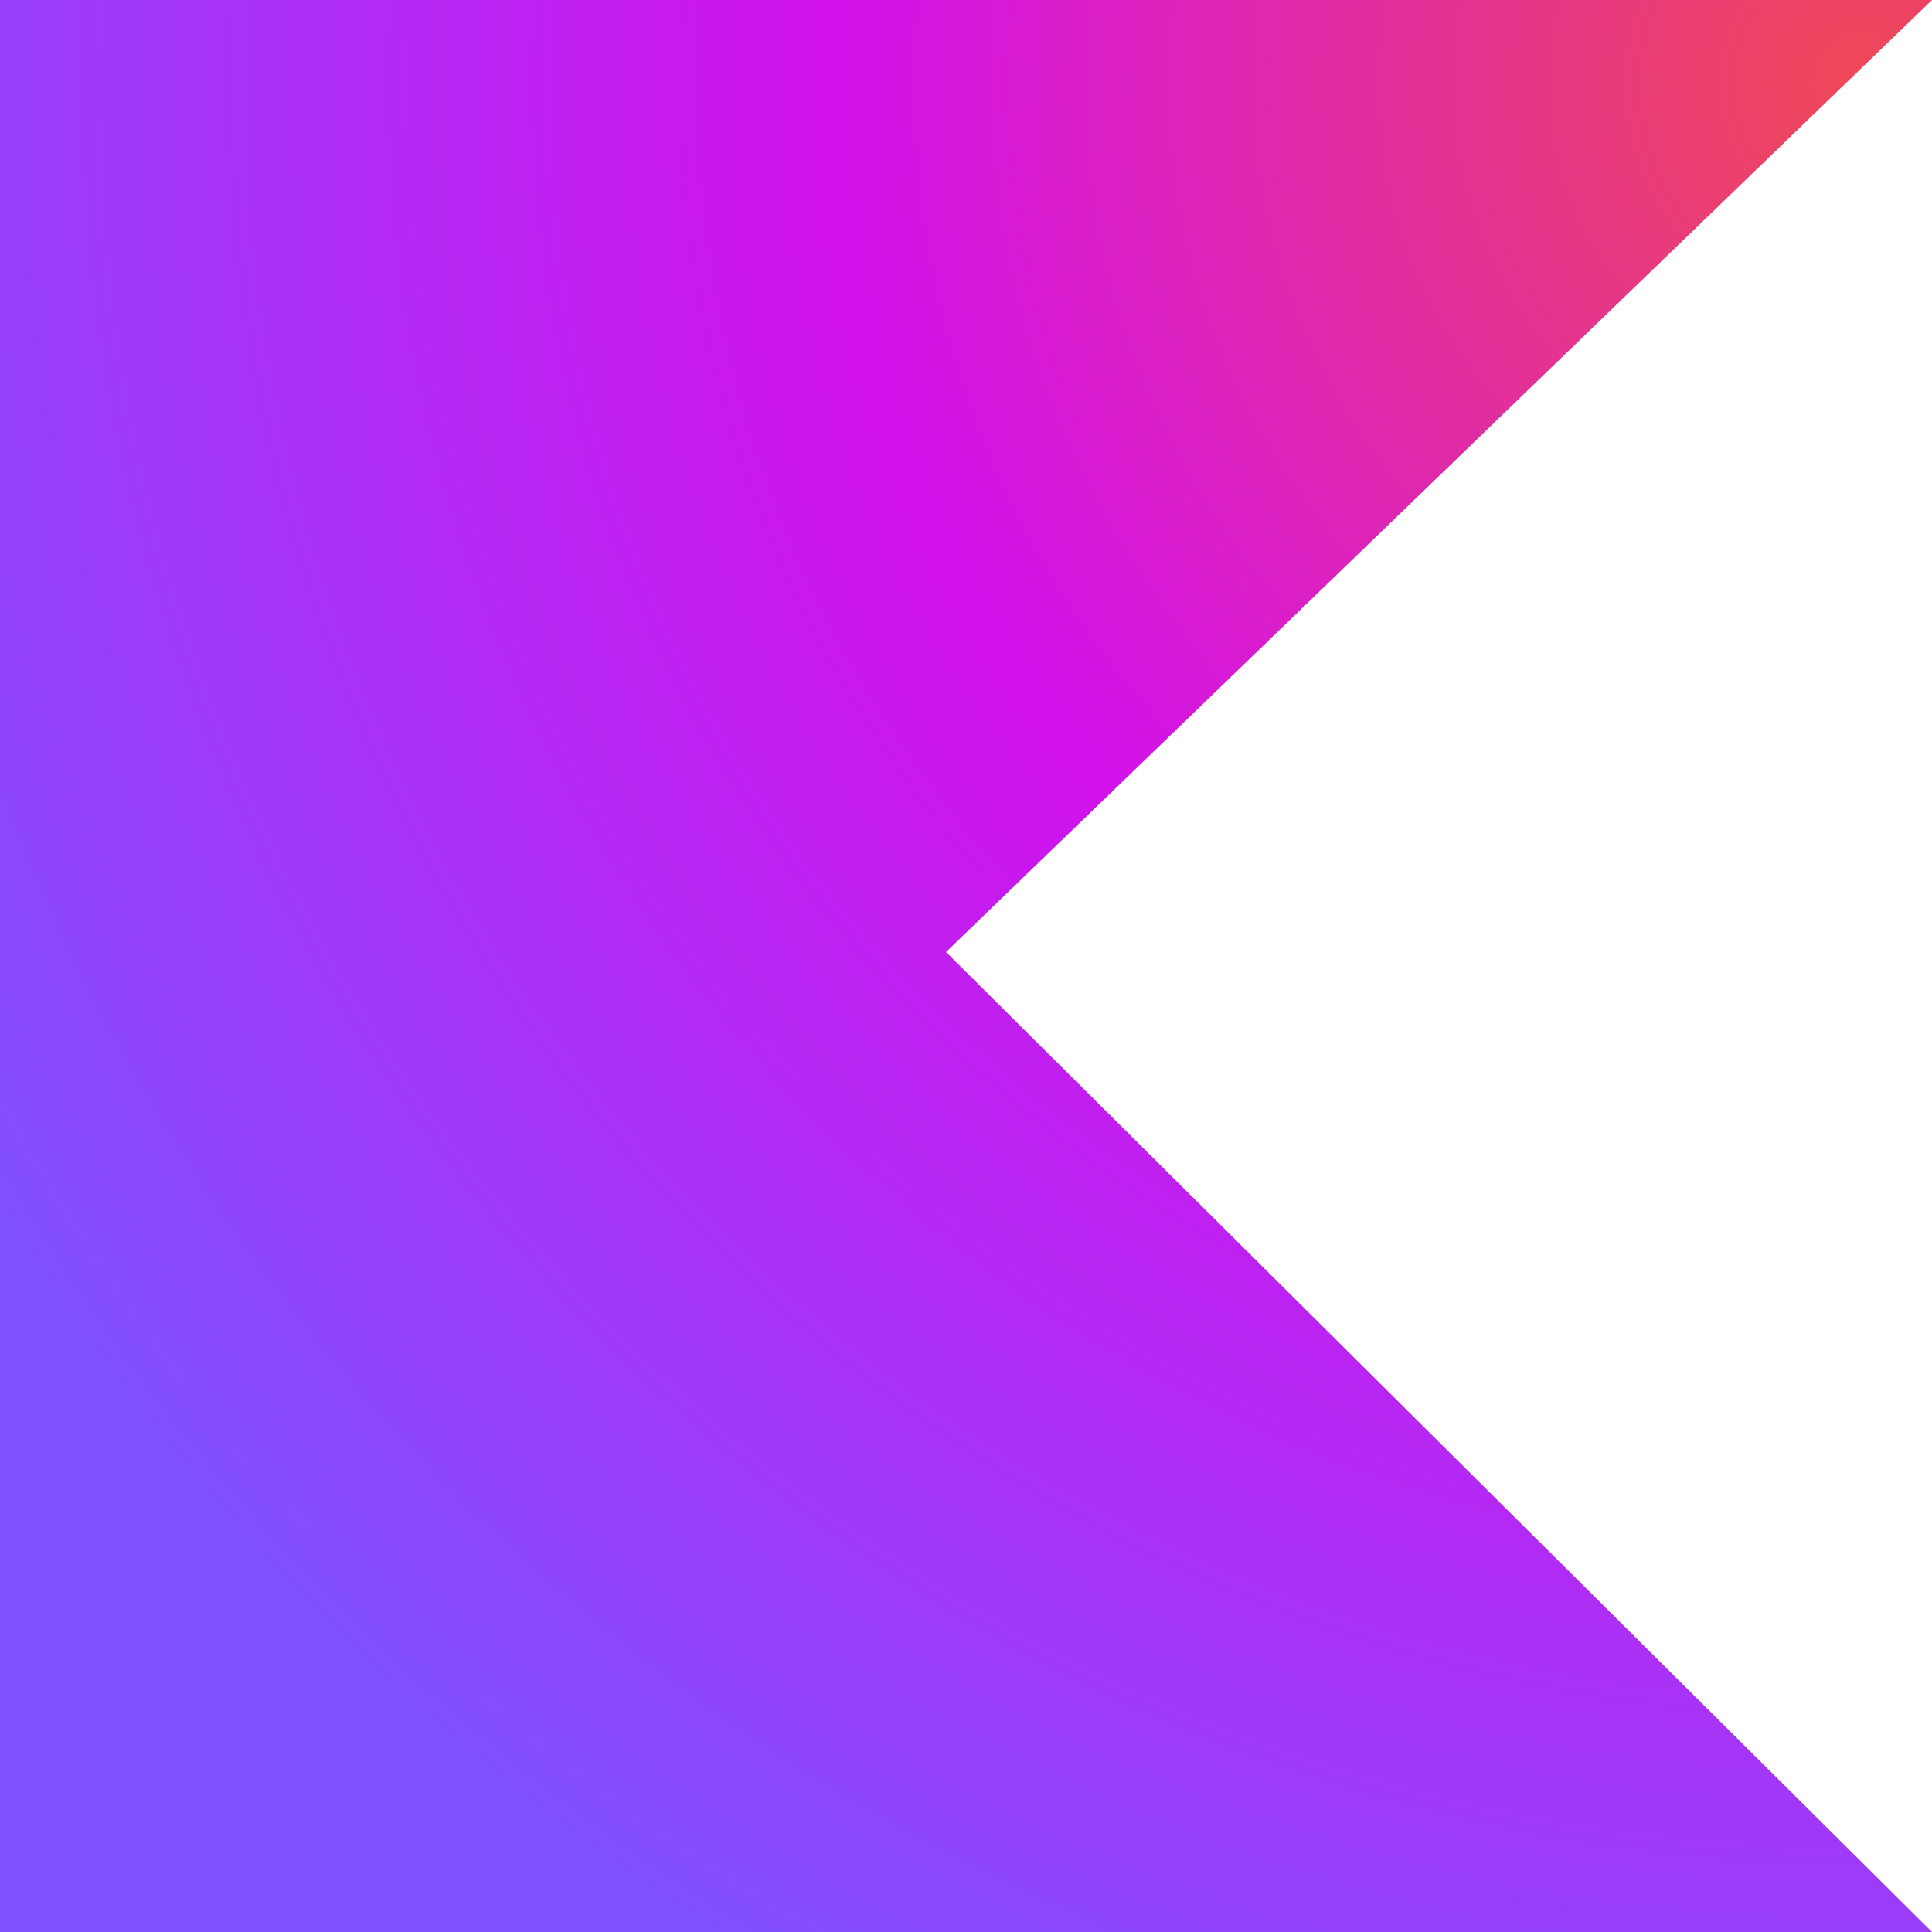
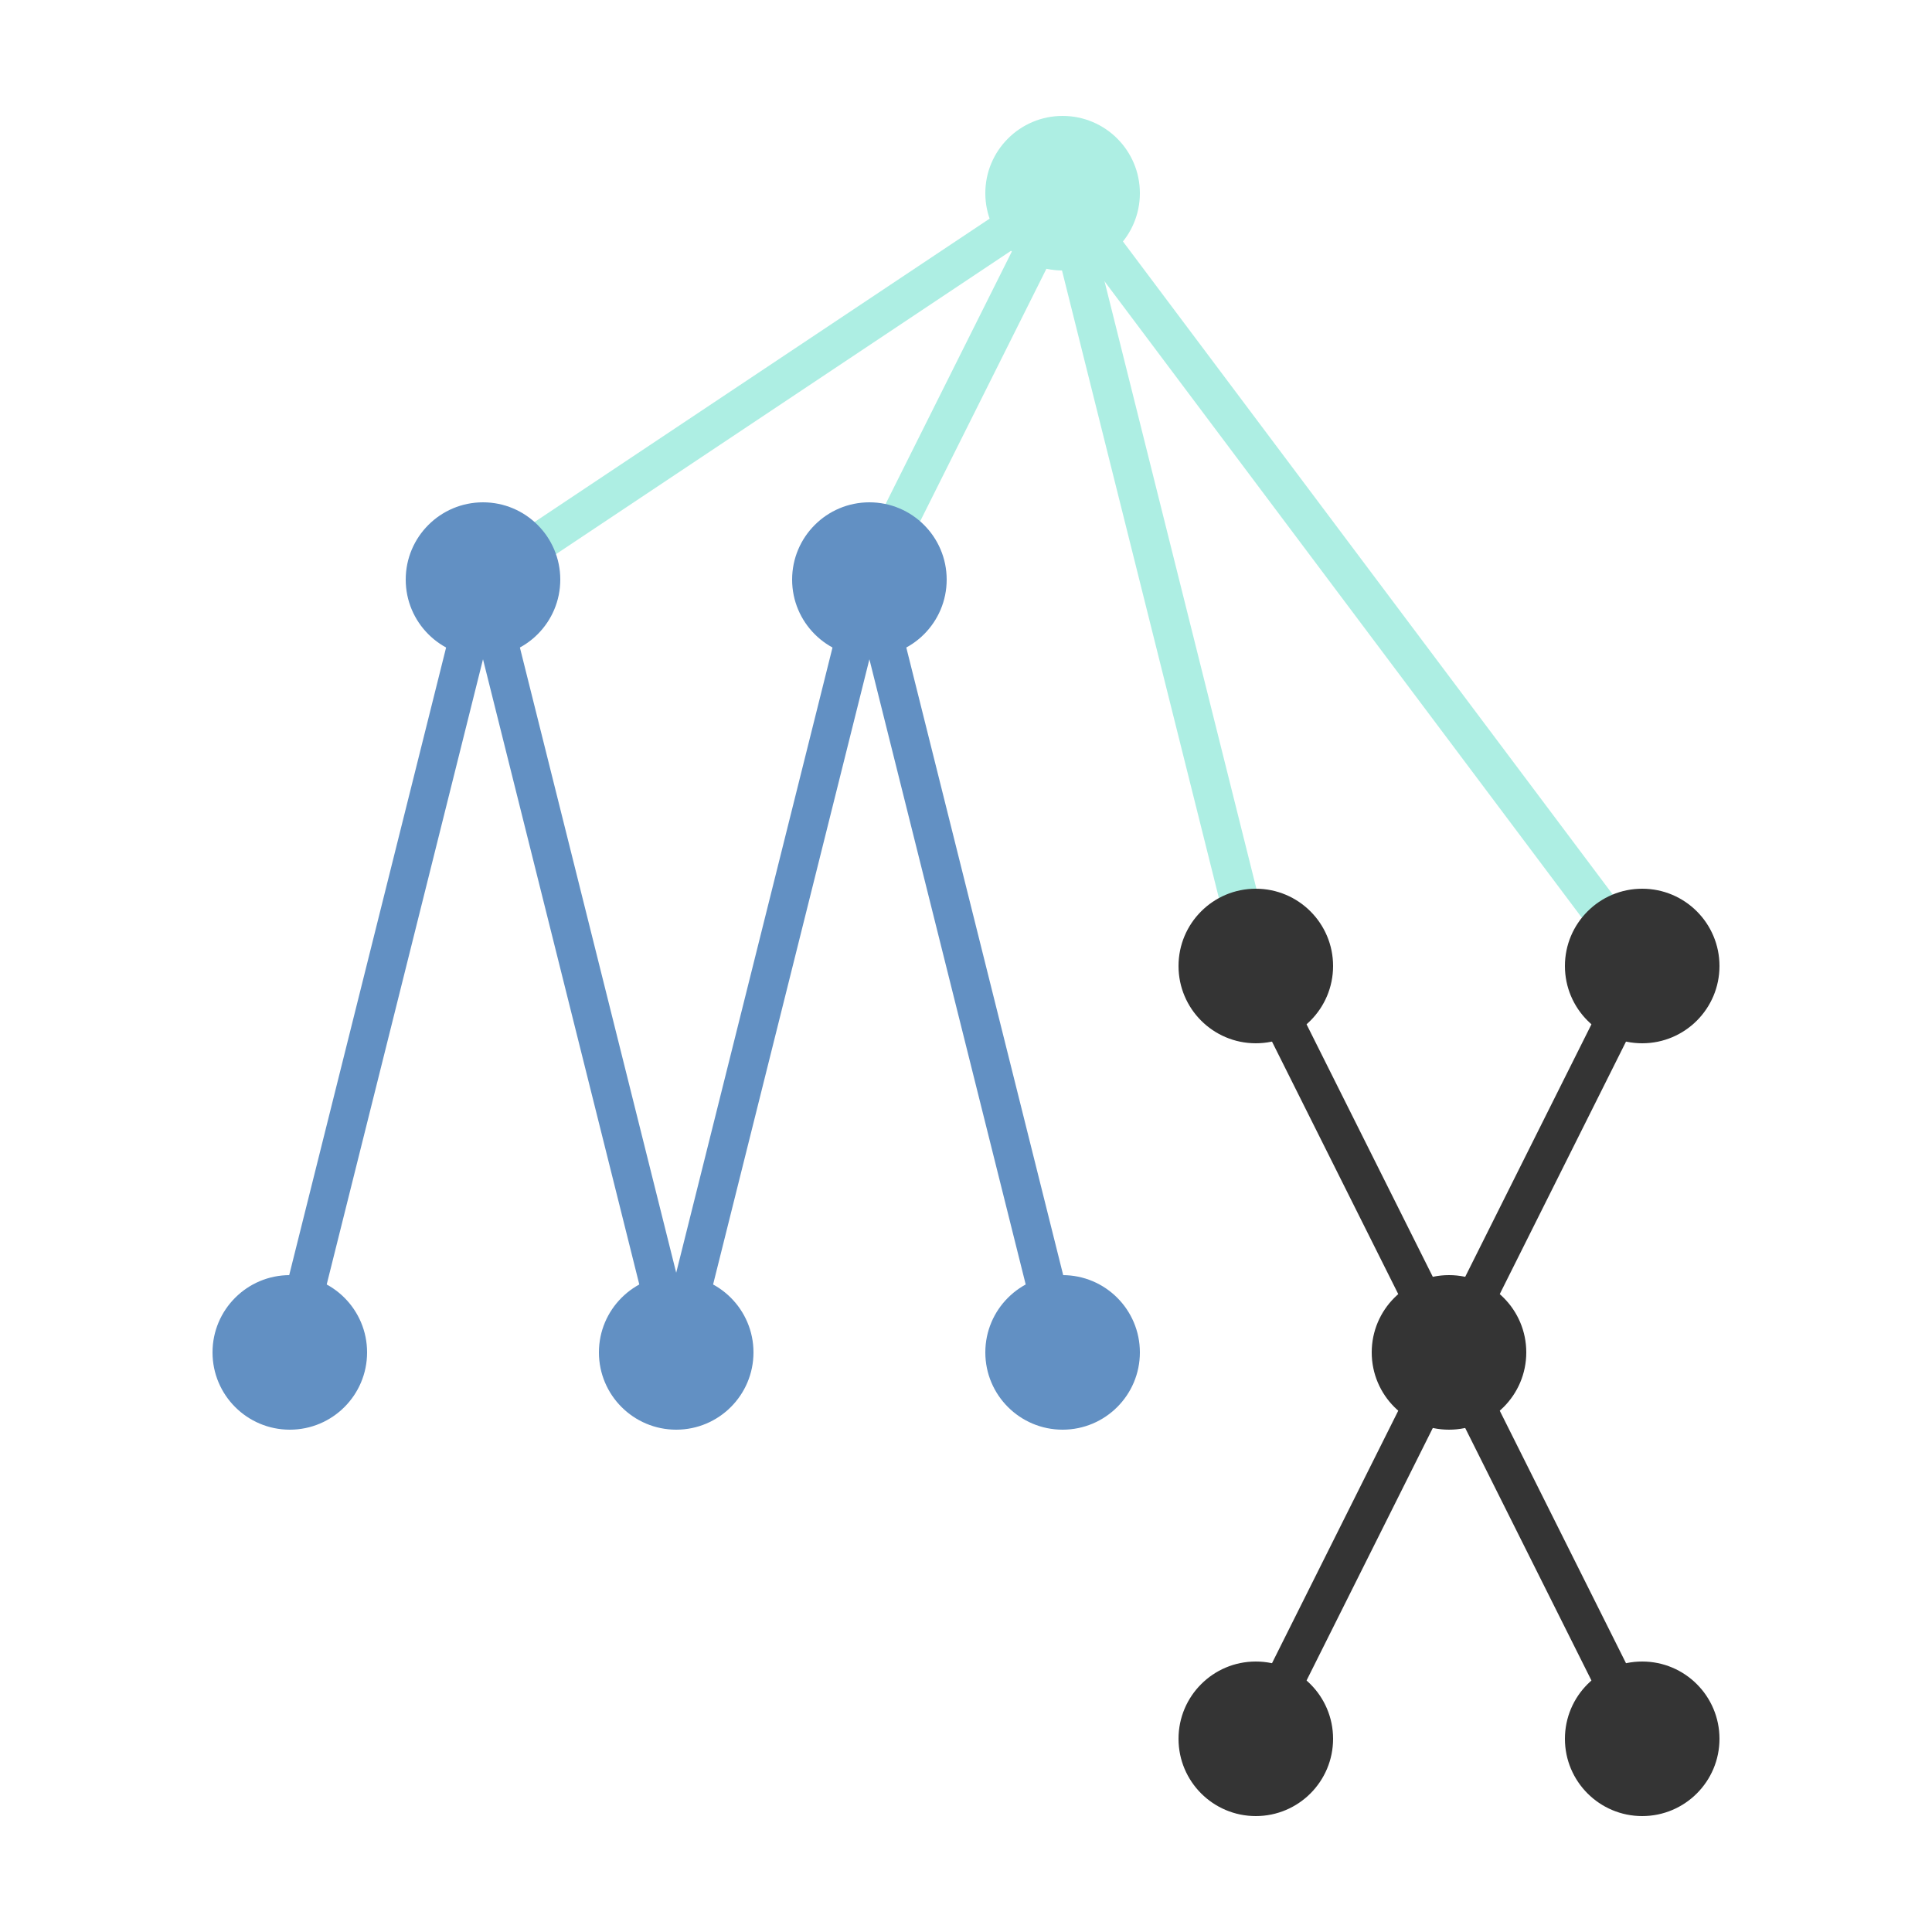
- <svg xmlns="http://www.w3.org/2000/svg" width="64" height="64" viewBox="0 0 64 64" fill="none">
-   <path d="M64 64H0V0H64L31.337 31.537L64 64Z" fill="url(#paint0_radial)" />
-   <defs>
-     <radialGradient id="paint0_radial" cx="0" cy="0" r="1" gradientUnits="userSpaceOnUse" gradientTransform="translate(61.8732 2.63097) scale(73.3111)">
-       <stop offset="0.003" stop-color="#EF4857" />
-       <stop offset="0.469" stop-color="#D211EC" />
-       <stop offset="1" stop-color="#7F52FF" />
-     </radialGradient>
-   </defs>
+ <svg xmlns="http://www.w3.org/2000/svg" width="500" height="500">
+   <g>
+     <line fill="none" stroke="#adeee3" x1="425" y1="250" x2="275" y2="50" id="svg_41" stroke-width="10" />
+     <line fill="none" stroke="#adeee3" x1="275" y1="50" x2="325" y2="250" id="svg_40" stroke-width="10" />
+     <line fill="none" stroke="#adeee3" x1="275" y1="50" x2="225" y2="150" id="svg_38" stroke-width="10" />
+     <line fill="none" stroke="#adeee3" x1="125" y1="150" x2="275" y2="50" id="svg_35" stroke-width="10" />
+     <ellipse fill="#adeee3" stroke="#adeee3" stroke-width="0" cx="275" cy="50" id="svg_33" rx="20" ry="20" />
+     <ellipse fill="#6290c3" stroke="#6290c3" stroke-width="0" cx="75" cy="350" id="svg_12" rx="20" ry="20" />
+     <ellipse fill="#6290c3" stroke="#6290c3" stroke-width="0" cx="175" cy="350" id="svg_13" rx="20" ry="20" />
+     <ellipse fill="#6290c3" stroke="#6290c3" stroke-width="0" cx="275" cy="350" id="svg_14" rx="20" ry="20" />
+     <ellipse fill="#6290c3" stroke="#6290c3" stroke-width="0" cx="125" cy="150" id="svg_15" rx="20" ry="20" />
+     <ellipse fill="#6290c3" stroke="#6290c3" stroke-width="0" cx="225" cy="150" id="svg_16" rx="20" ry="20" />
+     <line fill="none" stroke="#6290c3" x1="75" y1="350" x2="125" y2="150" id="svg_17" stroke-width="10" />
+     <line fill="none" stroke="#6290c3" stroke-width="10" x1="125" y1="150" x2="175" y2="350" id="svg_18" />
+     <line fill="none" stroke="#6290c3" stroke-width="10" x1="225" y1="150" x2="175" y2="350" id="svg_19" />
+     <line fill="none" stroke="#6290c3" stroke-width="10" x1="275" y1="350" x2="225" y2="150" id="svg_20" />
+     <ellipse fill="#343434" stroke="#343434" stroke-width="0" cx="375" cy="350" id="svg_23" rx="20" ry="20" />
+     <ellipse fill="#343434" stroke="#343434" stroke-width="0" cx="325" cy="250" id="svg_24" rx="20" ry="20" />
+     <ellipse fill="#343434" stroke="#343434" stroke-width="0" cx="425" cy="250" id="svg_25" rx="20" ry="20" />
+     <ellipse fill="#343434" stroke="#343434" stroke-width="0" cx="325" cy="450" id="svg_26" rx="20" ry="20" />
+     <ellipse fill="#343434" stroke="#343434" stroke-width="0" cx="425" cy="450" id="svg_27" rx="20" ry="20" />
+     <line fill="none" stroke="#343434" x1="325" y1="250" x2="375" y2="350" id="svg_28" stroke-width="10" />
+     <line fill="none" stroke="#343434" x1="425" y1="250" x2="375" y2="350" id="svg_29" stroke-width="10" />
+     <line fill="none" stroke="#343434" x1="325" y1="450" x2="375" y2="350" id="svg_30" stroke-width="10" />
+     <line fill="none" stroke="#343434" x1="425" y1="450" x2="375" y2="350" id="svg_31" stroke-width="10" />
+   </g>
</svg>
